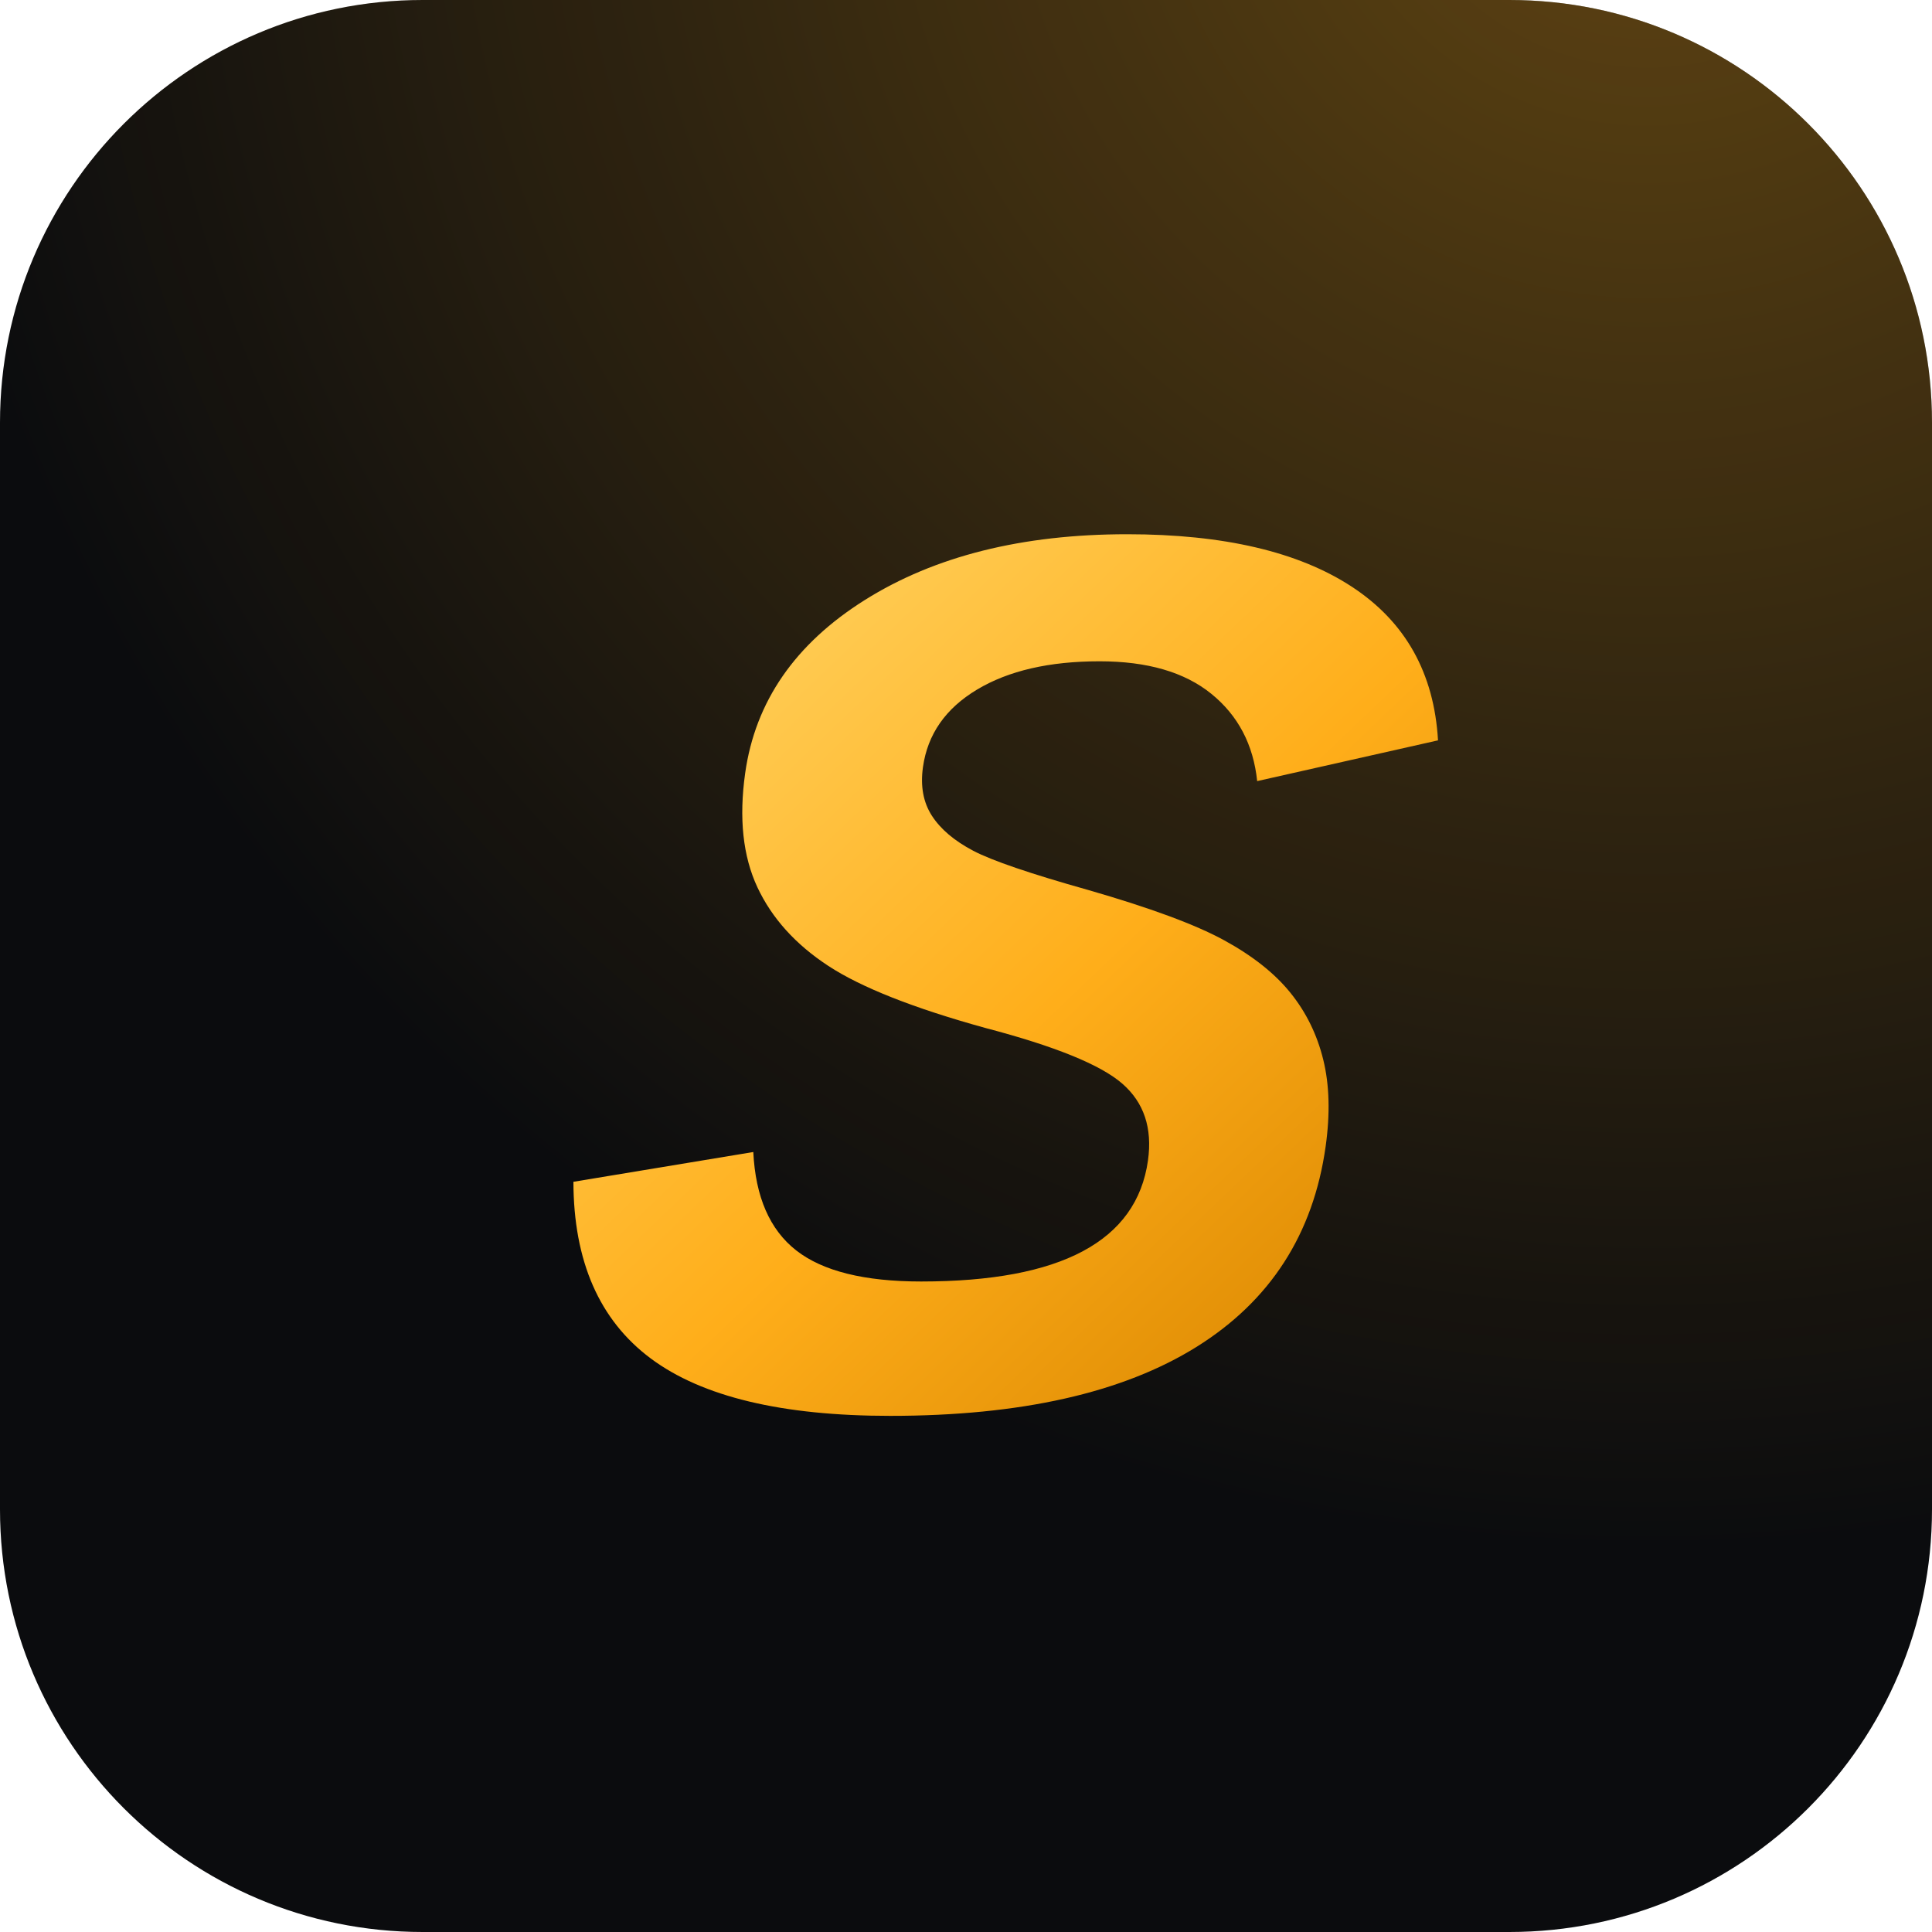
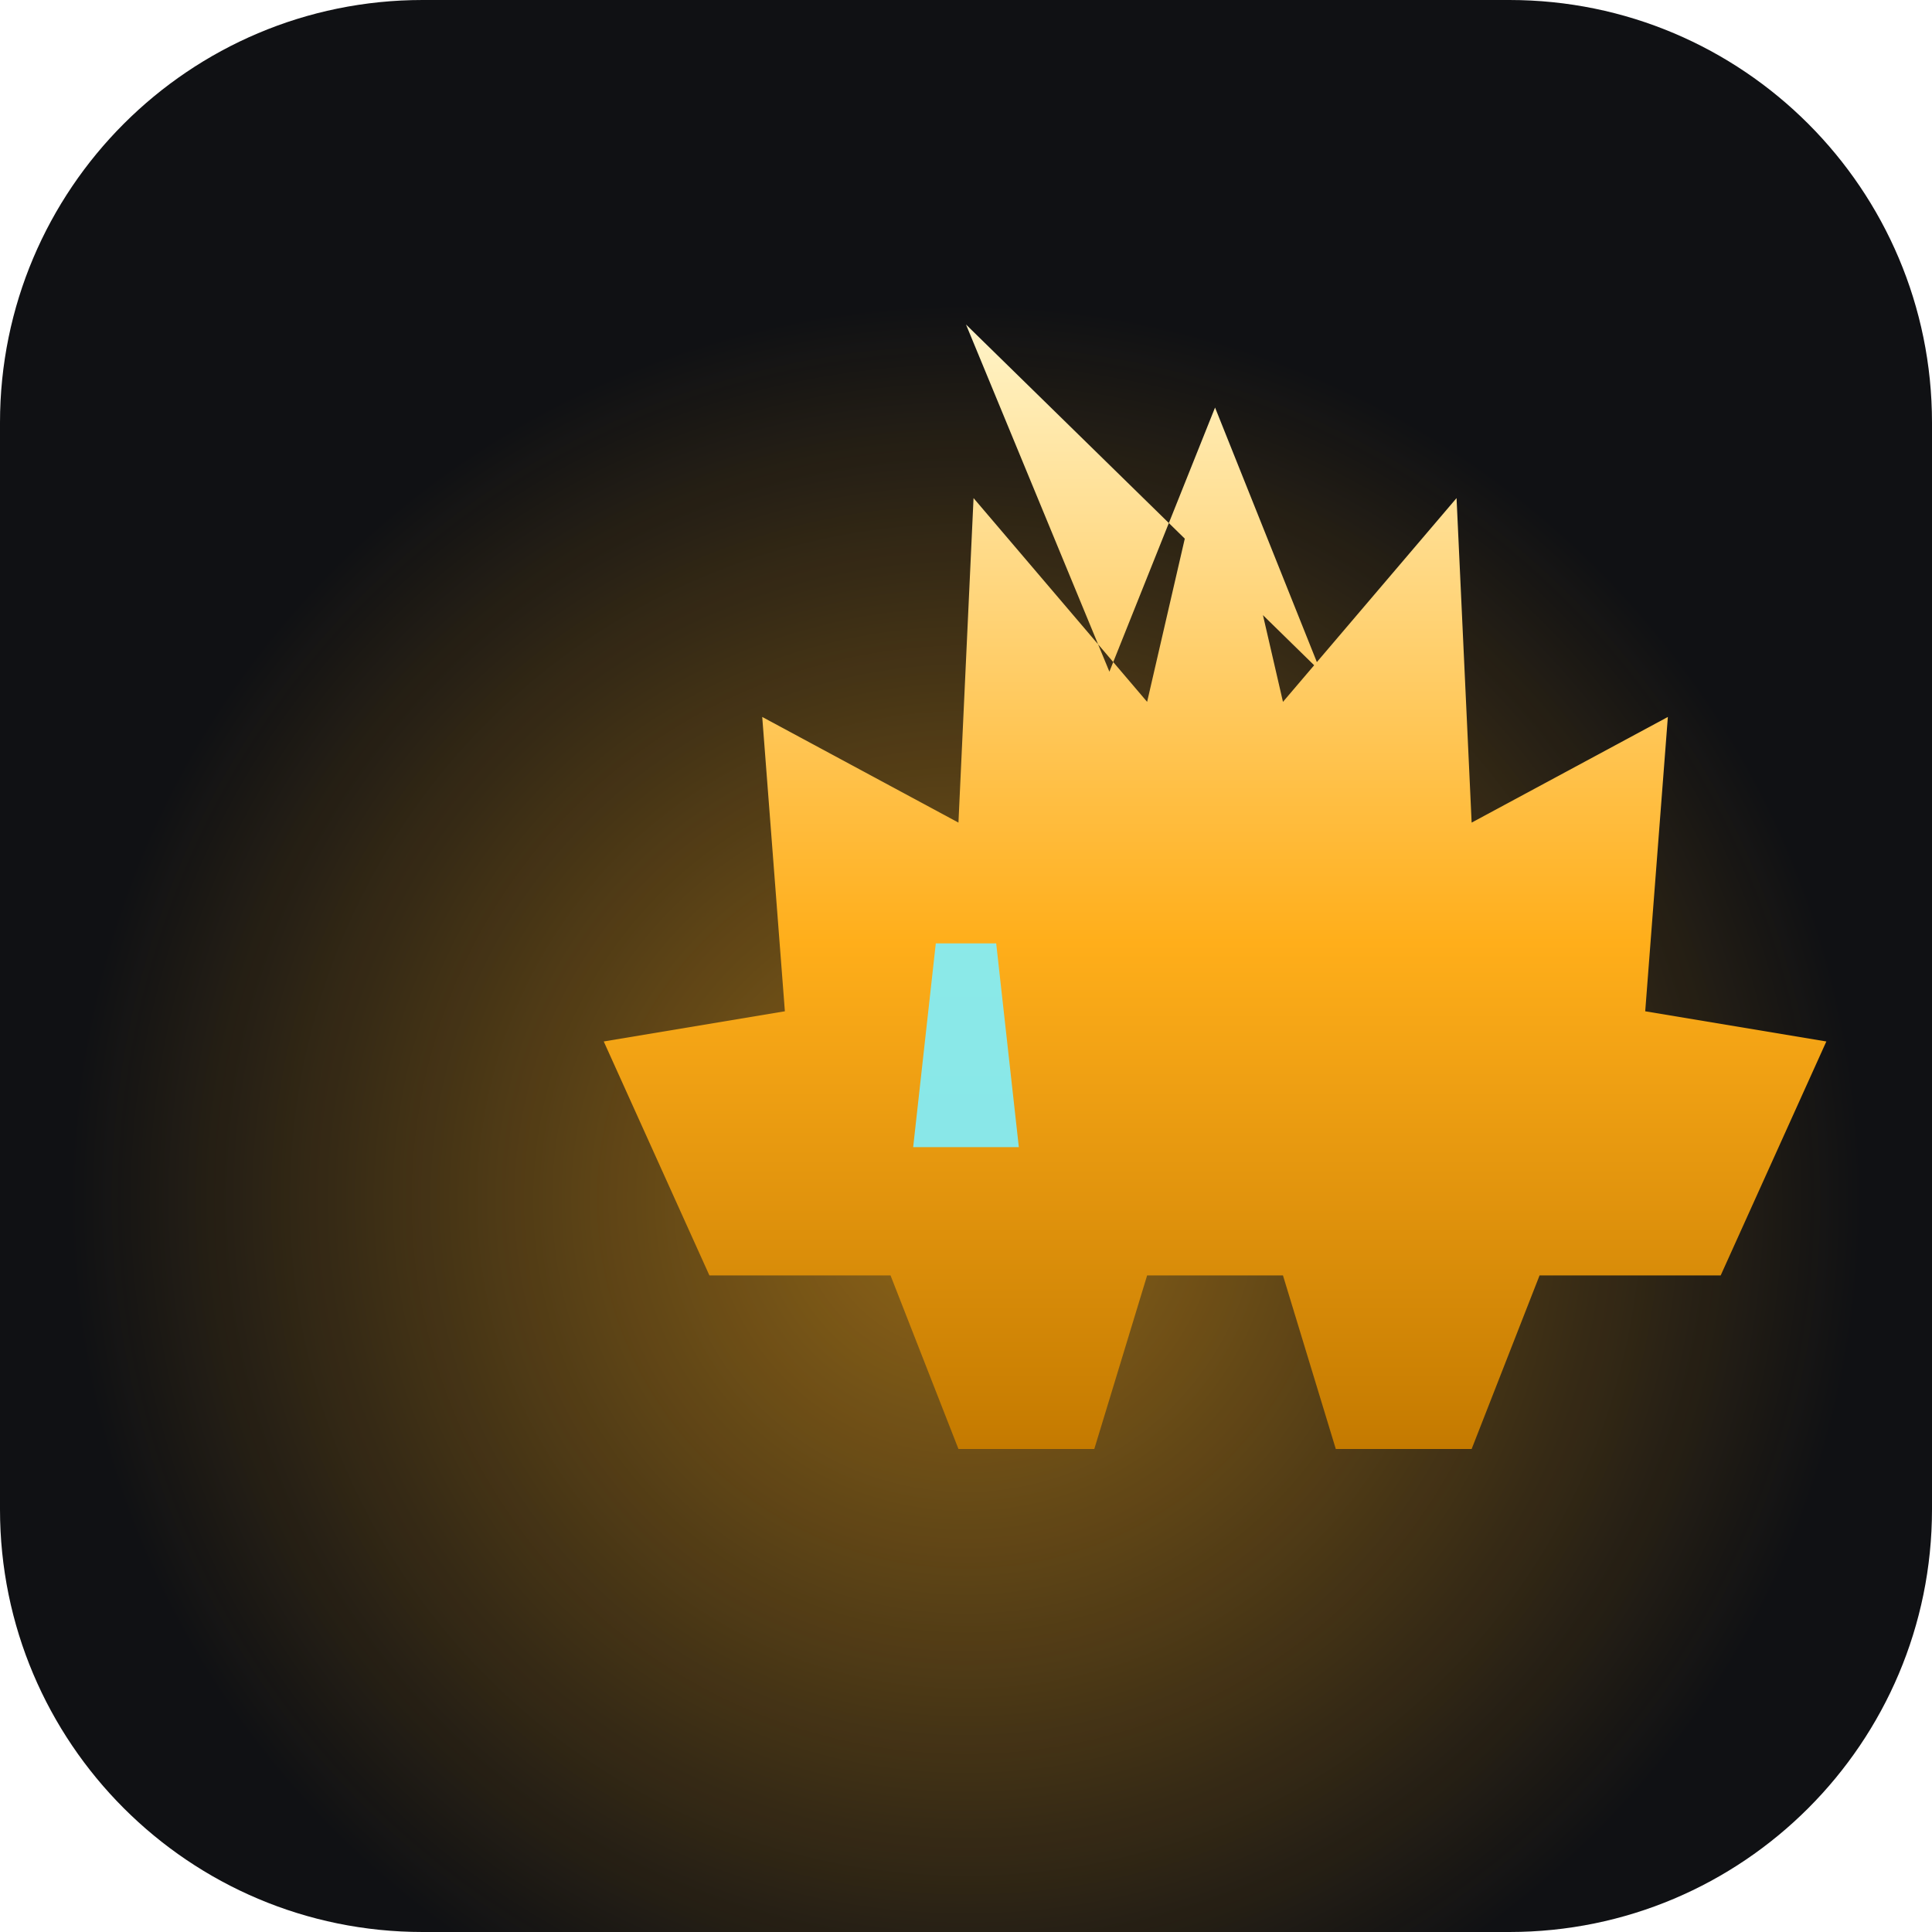
<svg xmlns="http://www.w3.org/2000/svg" viewBox="0 0 512 512">
  <defs>
-     <linearGradient id="g" x1="0" y1="0" x2="1" y2="1">
-       <stop offset="0" stop-color="#ffd566" />
-       <stop offset=".55" stop-color="#ffae1a" />
-       <stop offset="1" stop-color="#d98600" />
+     <linearGradient id="gold" x1="0" y1="1" x2="0" y2="0">
+       <stop offset="0" stop-color="#c47a00" />
+       <stop offset=".45" stop-color="#ffae1a" />
+       <stop offset="1" stop-color="#fff4c8" />
    </linearGradient>
-     <radialGradient id="r" cx=".85" cy="-.1" r=".9">
-       <stop offset="0" stop-color="#ffae1a" stop-opacity=".35" />
+     <radialGradient id="glow" cx="50%" cy="62%" r="46%">
+       <stop offset="0" stop-color="#ffae1a" stop-opacity=".55" />
      <stop offset="1" stop-color="#ffae1a" stop-opacity="0" />
    </radialGradient>
  </defs>
-   <rect width="512" height="512" rx="112" fill="#0b0c0e" />
-   <rect width="512" height="512" rx="112" fill="url(#r)" />
-   <text x="262" y="372" text-anchor="middle" font-family="Sora, 'Arial Black', Arial, sans-serif" font-weight="800" font-style="italic" font-size="330" fill="url(#g)" transform="skewX(-8) translate(40 0)">S</text>
+   <rect width="512" height="512" rx="112" fill="#101114" />
+   <rect width="512" height="512" rx="112" fill="url(#glow)" />
+   <path fill="url(#gold)" d="M256 86l38 92 28-70 18 78 46-54 4 86 52-28-6 78 48 8-28 62h-48l-18 46h-36l-14-46h-36l-14 46h-36l-18-46h-48l-28-62 48-8-6-78 52 28 4-86 46 54 18-78 28 70z" />
+   <path fill="#7ef0ff" d="M248 250h16l6 54h-28z" opacity=".9" />
</svg>
